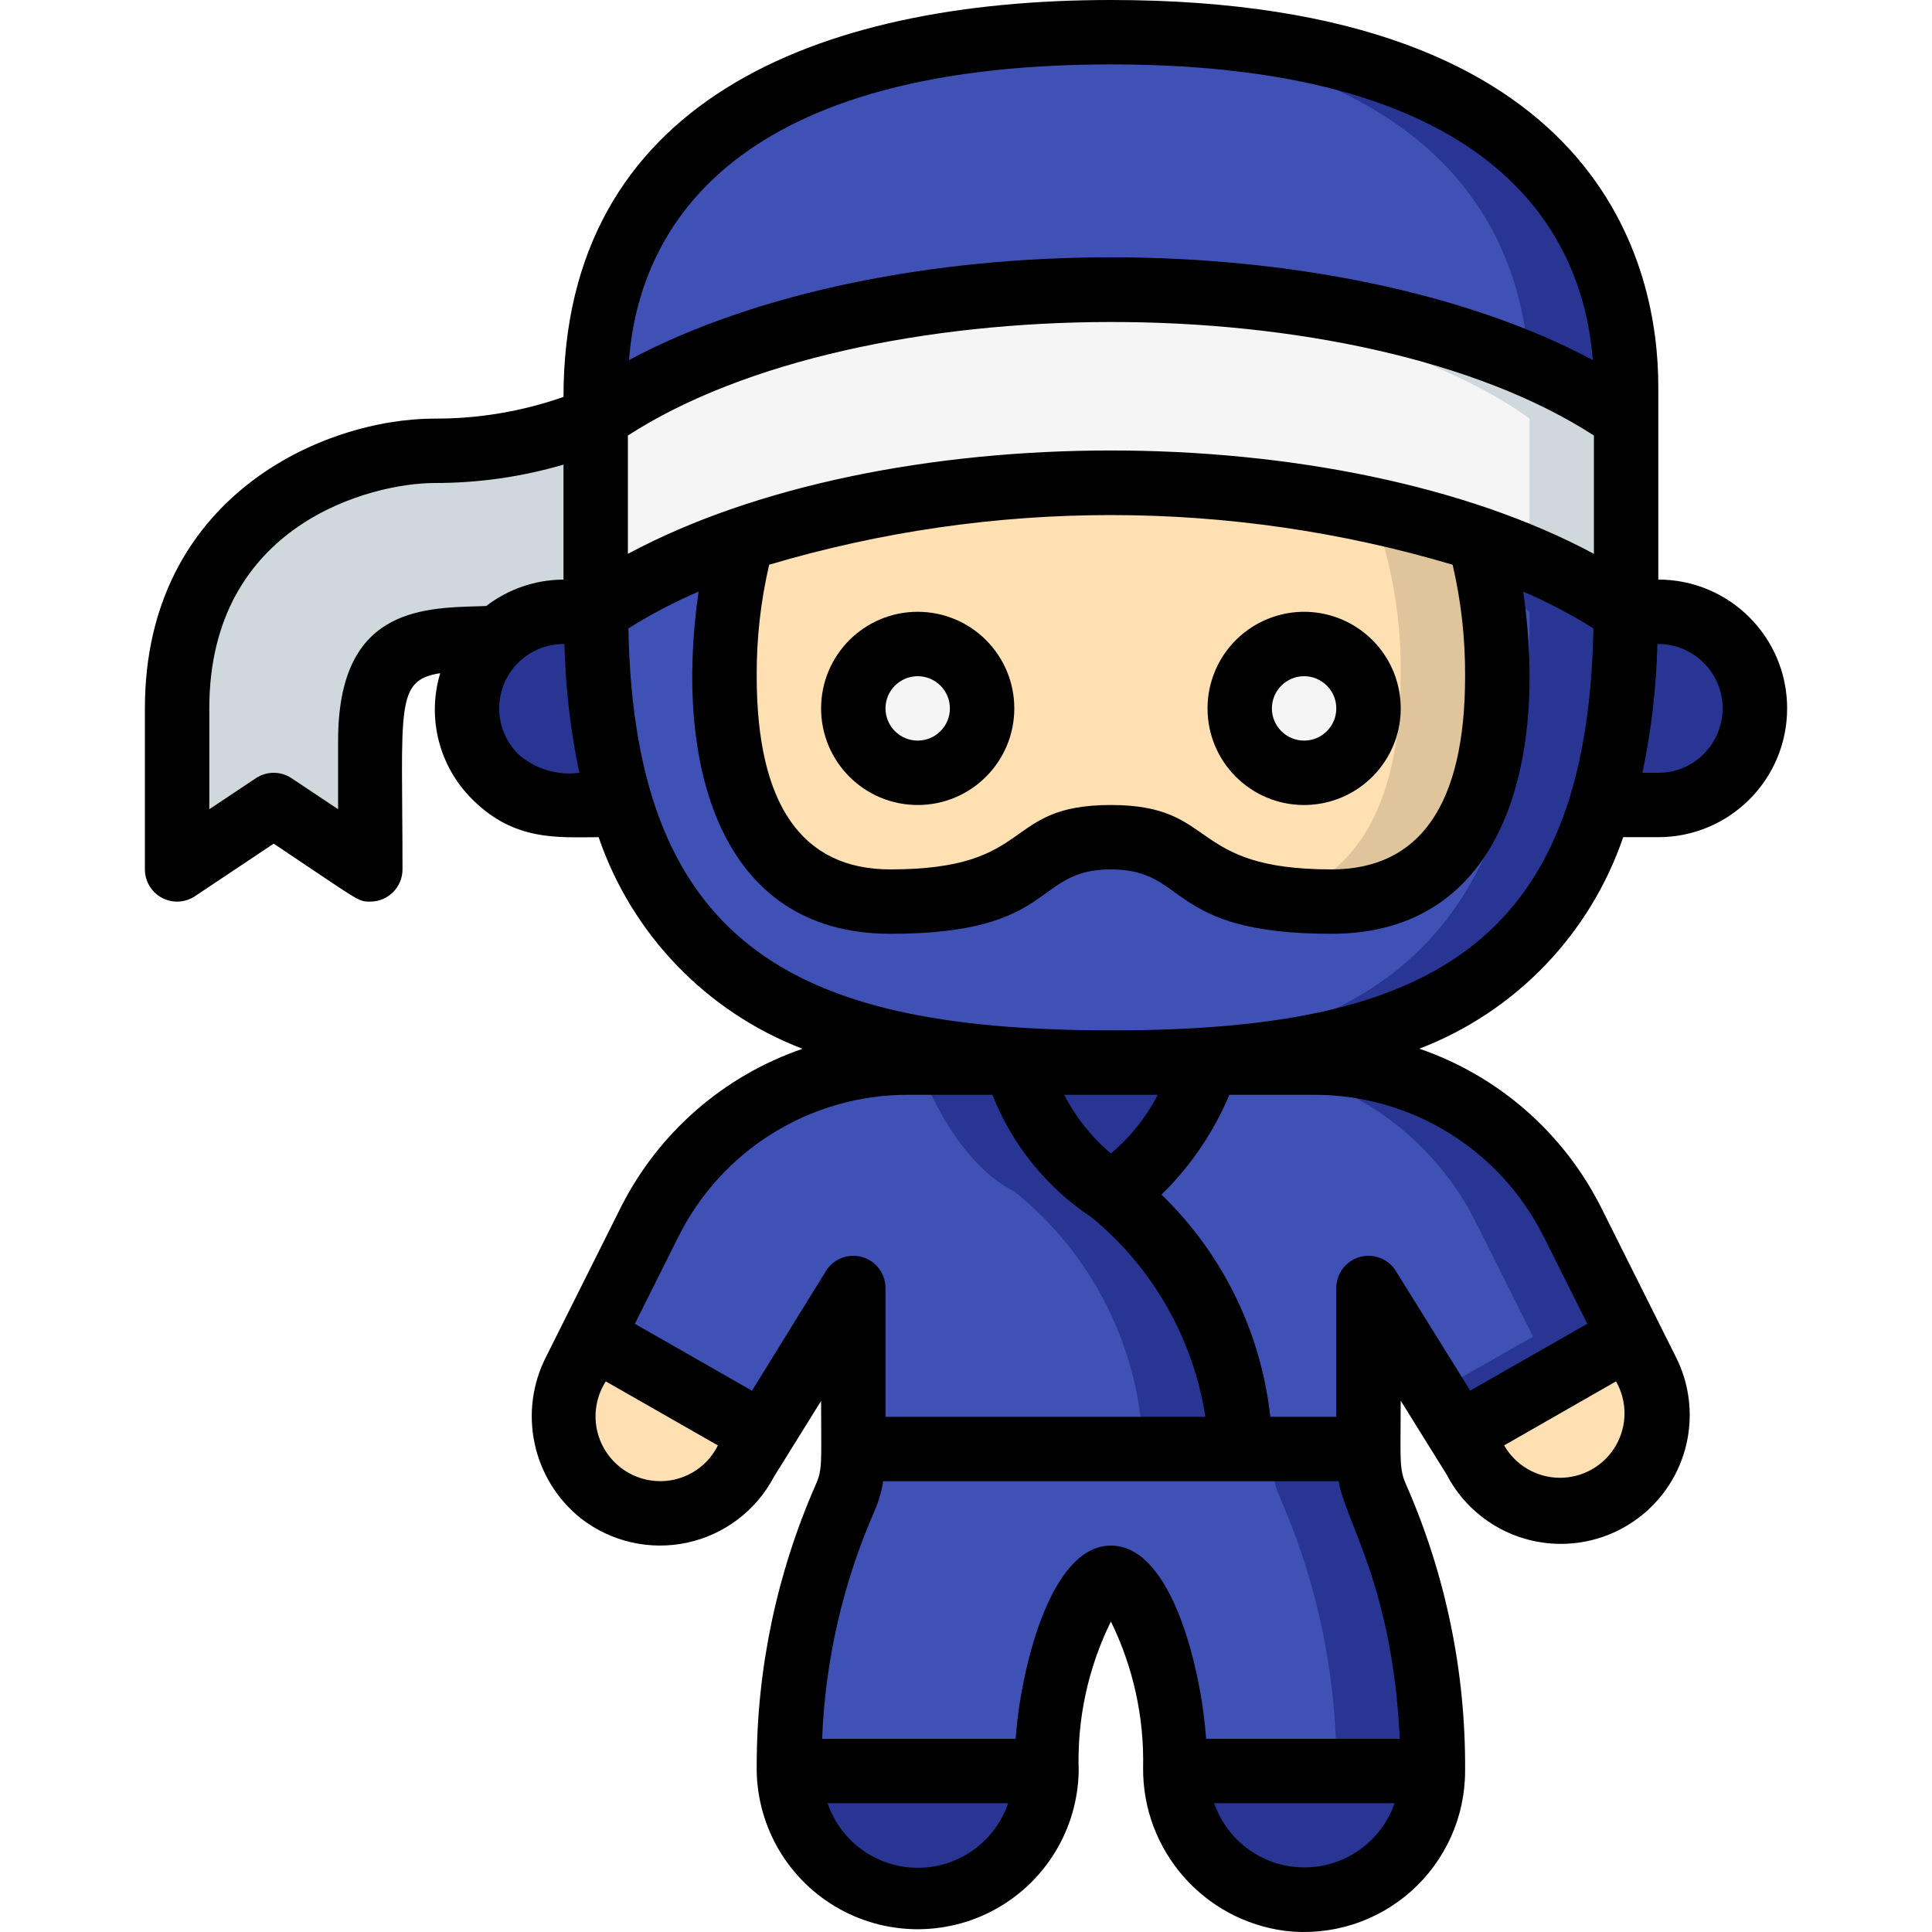
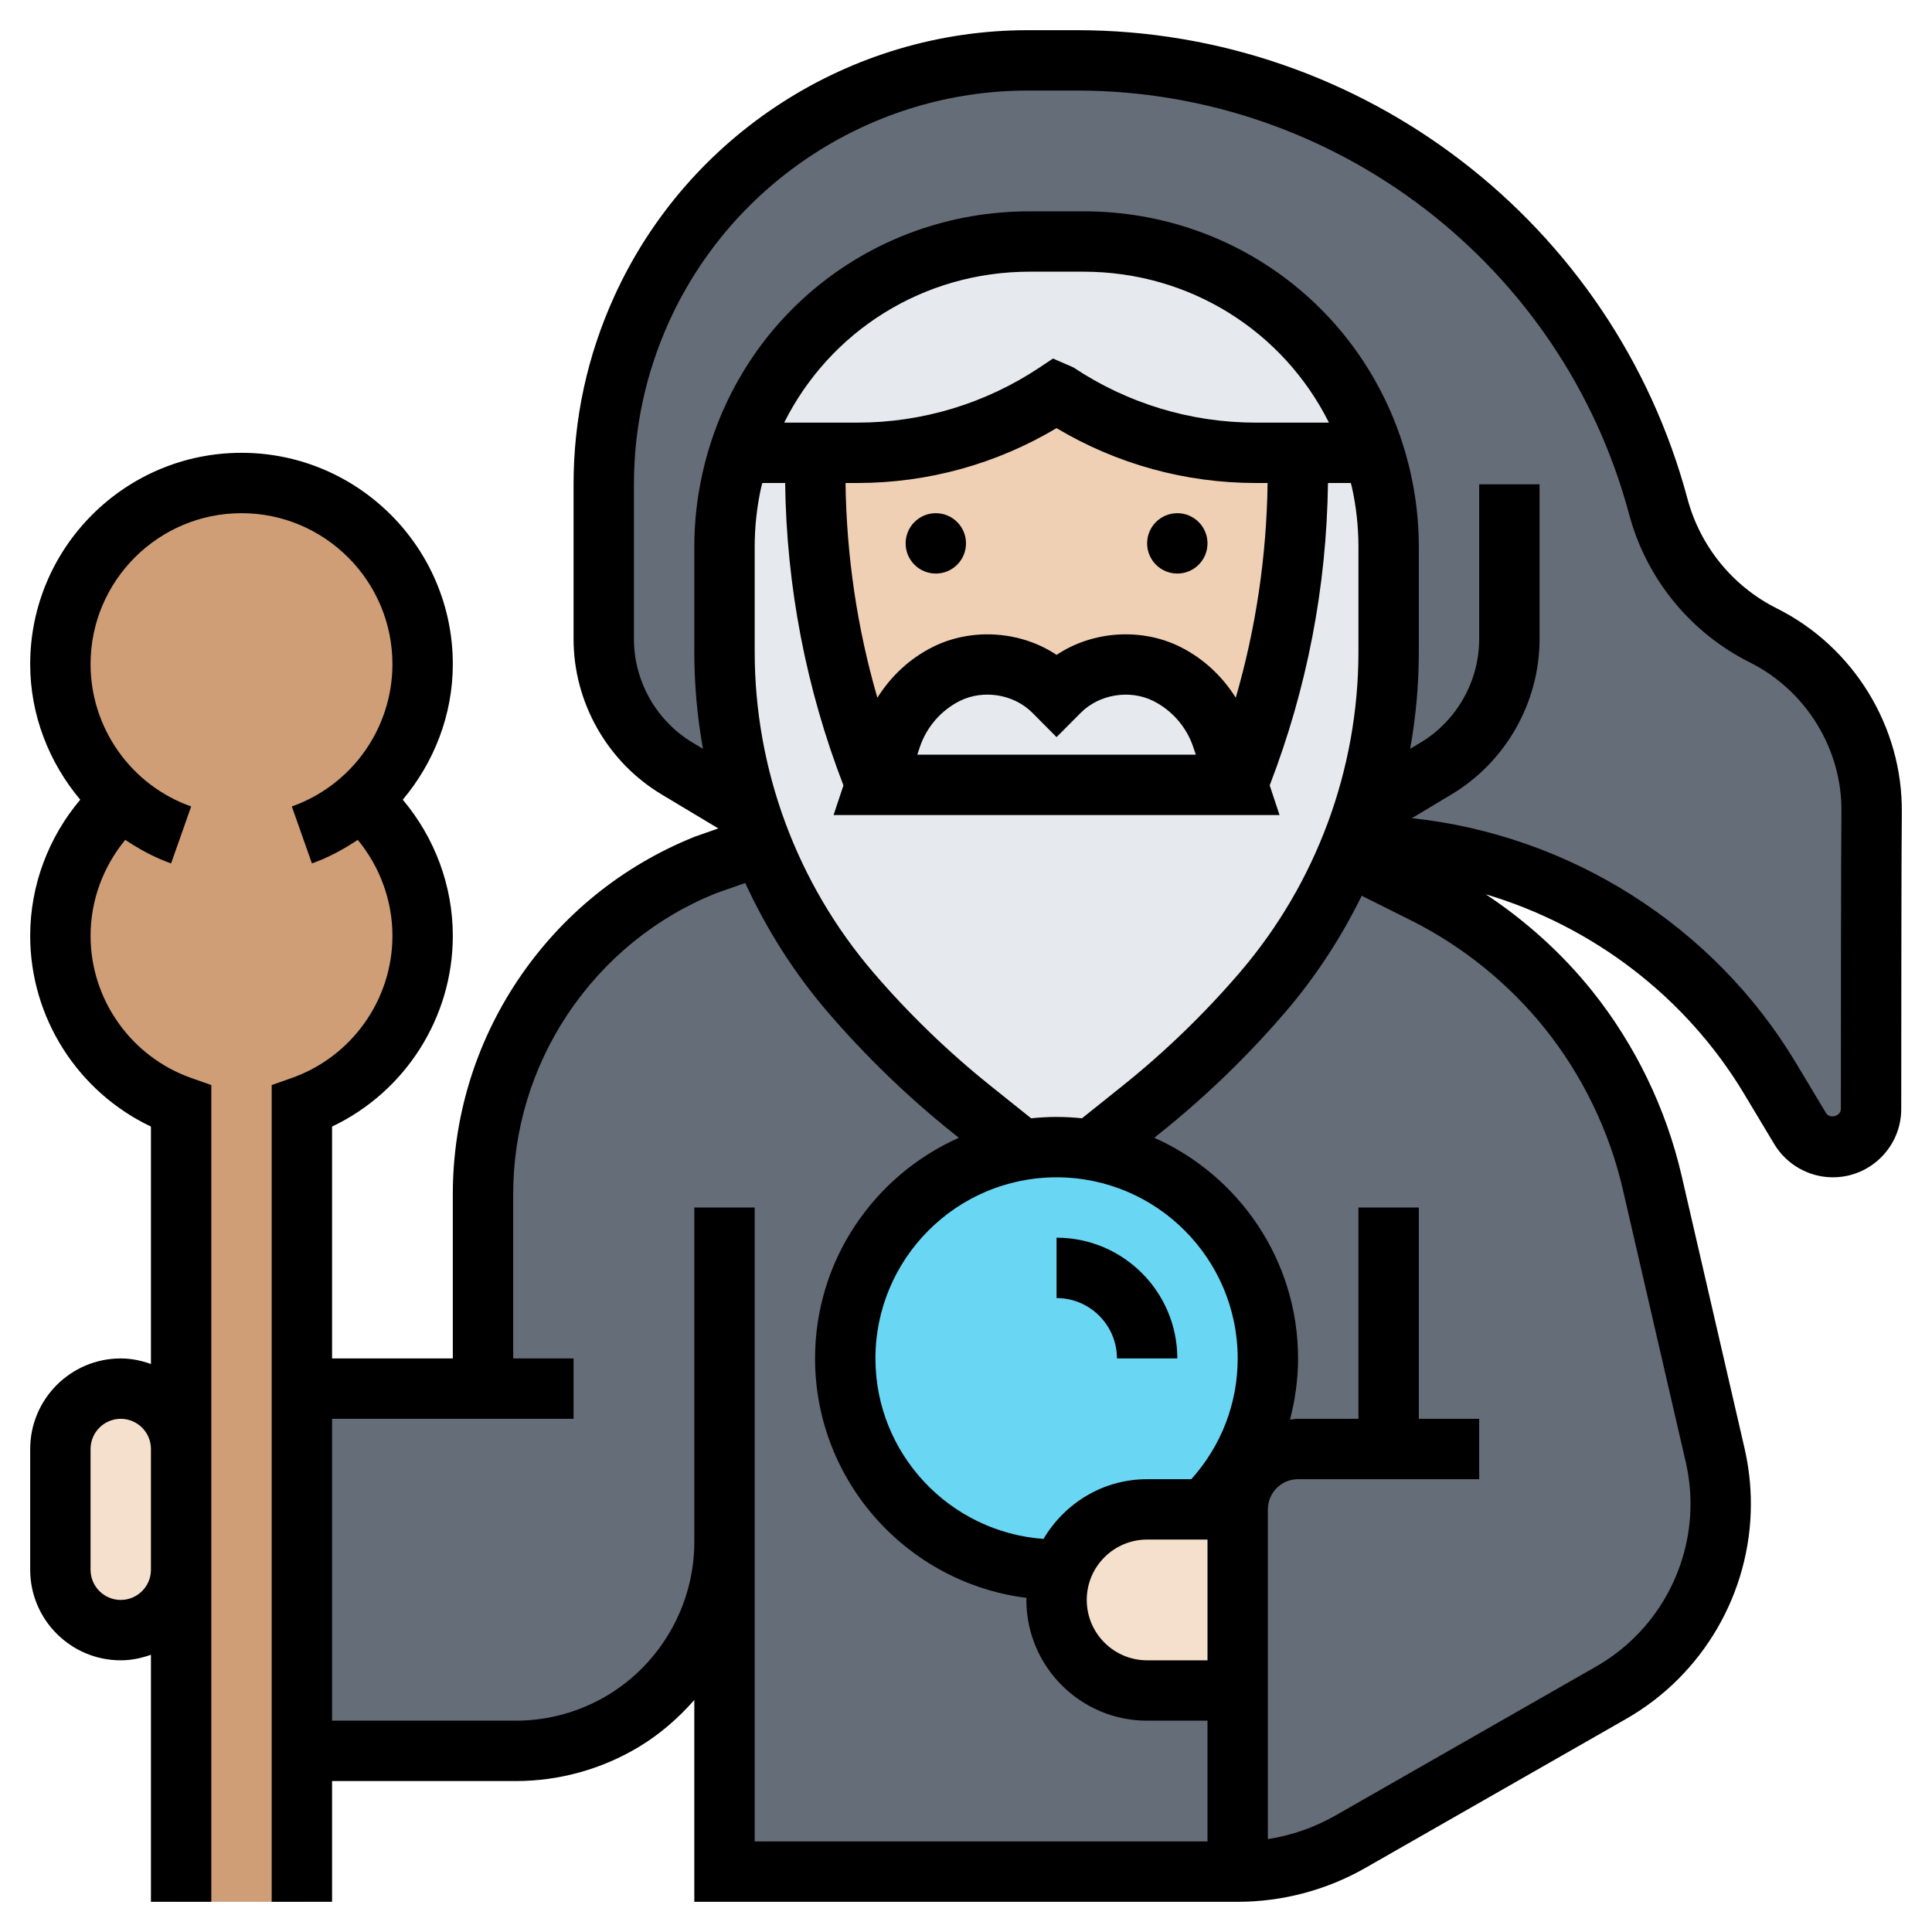
- <svg xmlns="http://www.w3.org/2000/svg" height="512" viewBox="0 0 51 60" width="512">
-   <g id="Page-1" fill="none" fill-rule="evenodd">
-     <g id="044---Ninja-Costume" fill-rule="nonzero">
-       <path id="Shape" d="m46 19c.042 2.028-.224 4.052-.79 6-2.08 6.79-8.1 8-15.21 8s-13.13-1.21-15.21-8c-.566-1.948-.832-3.972-.79-6 0 0 5-4 16-4s16 4 16 4z" fill="#3f51b5" />
-       <path id="Shape" d="m30 15c-.518 0-1.009.017-1.5.034 9.946.342 14.5 3.966 14.5 3.966.042 2.028-.224 4.052-.79 6-1.932 6.306-7.264 7.8-13.71 7.978.494.014.993.022 1.5.022 7.11 0 13.13-1.21 15.21-8 .566-1.948.832-3.972.79-6 0 0-5-4-16-4z" fill="#283593" />
-       <path id="Shape" d="m22 45v-5l-2.82 4.53-5.29-3.02 1.77-3.54c1.524-3.049 4.641-4.974 8.05-4.97h3.29s1 3 3 4c2.437 1.955 3.899 4.877 4 8z" fill="#3f51b5" />
-       <path id="Shape" d="m30 37c-2-1-3-4-3-4h-3s1 3 3 4c2.437 1.955 3.899 4.877 4 8h3c-.101-3.123-1.563-6.045-4-8z" fill="#283593" />
-       <path id="Shape" d="m19.18 44.53-.5.81c-.401.806-1.143 1.389-2.021 1.589s-1.799-.006-2.509-.559c-1.13-.925-1.456-2.516-.78-3.81l.52-1.05z" fill="#ffe0b2" />
-       <path id="Shape" d="m46.11 41.51-5.29 3.02-2.82-4.53v5h-4c-.101-3.123-1.563-6.045-4-8 2-1 3-4 3-4h3.29c3.409-.004 6.526 1.921 8.05 4.97z" fill="#3f51b5" />
-       <path id="Shape" d="m44.34 37.97c-1.524-3.049-4.641-4.974-8.05-4.97l-3-0c3.409-.004 6.526 1.921 8.05 4.97l1.77 3.54-3.077 1.756.787 1.264 5.29-3.02z" fill="#283593" />
-       <path id="Shape" d="m40 55c-8.583 0-8 .05-8-.1.083-1.9-.389-3.784-1.36-5.42-.43-.64-.87-.64-1.28 0-.981 1.668-1.454 3.587-1.36 5.52h-8c-.022-2.919.575-5.809 1.75-8.48.201-.48.287-1.001.25-1.52h16c-.038.516.048 1.034.25 1.51 1.176 2.675 1.772 5.568 1.75 8.49z" fill="#3f51b5" />
-       <g fill="#283593">
-         <path id="Shape" d="m38.25 46.51c-.169-.377-.254-.787-.25-1.2v-.31h-3v.31c-.004.413.081.823.25 1.2 1.176 2.675 1.772 5.568 1.75 8.49h3c.022-2.922-.574-5.815-1.75-8.49z" />
-         <path id="Shape" d="m28 55c-.001 1.208-.547 2.352-1.487 3.113-.939.761-2.171 1.057-3.353.807-1.831-.423-3.135-2.041-3.16-3.92z" />
-         <path id="Shape" d="m40 55c-.001 1.142-.49 2.23-1.344 2.988s-1.992 1.116-3.126.982c-1.992-.273-3.487-1.959-3.52-3.97z" />
+ <svg xmlns="http://www.w3.org/2000/svg" id="_x33_0" enable-background="new 0 0 64 64" height="512" viewBox="0 0 64 64" width="512">
+   <g>
+     <g>
+       <g>
+         <path d="m11.96 26.5c1.25-1.1 2.04-2.71 2.04-4.5 0-3.31-2.69-6-6-6s-6 2.69-6 6c0 1.79.79 3.4 2.04 4.5-1.24 1.1-2.04 2.7-2.04 4.5 0 2.61 1.67 4.84 4 5.65v11.35 4 11h4v-5-12-9.35c2.33-.81 4-3.04 4-5.65 0-1.8-.8-3.4-2.04-4.5z" fill="#cf9e76" />
      </g>
-       <path id="Shape" d="m45.85 46.36c-.709.554-1.629.761-2.507.563-.878-.198-1.62-.779-2.023-1.583l-.5-.81 5.29-3.02.52 1.05c.677 1.291.351 2.88-.78 3.8z" fill="#ffe0b2" />
-       <path id="Shape" d="m50 22c0 1.657-1.343 3-3 3h-1.79c.566-1.948.832-3.972.79-6h1c1.657 0 3 1.343 3 3z" fill="#283593" />
-       <path id="Shape" d="m14.79 25h-1.79c-1.657 0-3-1.343-3-3s1.343-3 3-3h1c-.042 2.028.224 4.052.79 6z" fill="#283593" />
-       <path id="Shape" d="m46 13v6c-1.4-.985-2.945-1.744-4.58-2.25-7.434-2.34-15.406-2.34-22.84 0-1.635.506-3.18 1.265-4.58 2.25v-6s5-4 16-4 16 4 16 4z" fill="#f5f5f5" />
-       <path id="Shape" d="m30 9c-.518 0-1.009.017-1.5.034 9.946.342 14.5 3.966 14.5 3.966v4.362c1.062.425 2.069.975 3 1.638v-6s-5-4-16-4z" fill="#cfd8dc" />
-       <path id="Shape" d="m46 12v1s-5-4-16-4-16 4-16 4v-1c0-4 2-11 16-11s16 7 16 11z" fill="#3f51b5" />
-       <path id="Shape" d="m30 1c-.518 0-1.014.012-1.5.031 11.953.459 14.265 6.412 14.481 10.316 1.07.427 2.083.982 3.019 1.653v-1c0-4-2-11-16-11z" fill="#283593" />
-       <path id="Shape" d="m42 21c0 2.95-.79 7-5.15 7-4.89 0-3.91-2-6.85-2s-1.96 2-6.85 2c-4.36 0-5.15-4.05-5.15-7-.022-1.438.174-2.871.58-4.25 3.682-1.219 7.542-1.81 11.42-1.75 3.878-.06 7.738.531 11.42 1.75.406 1.379.602 2.812.58 4.25z" fill="#ffe0b2" />
-       <path id="Shape" d="m41.42 16.75c-3.682-1.219-7.542-1.81-11.42-1.75-.516 0-1.01.014-1.5.031 3.374.072 6.718.652 9.92 1.719.406 1.379.602 2.812.58 4.25 0 2.658-.651 6.2-3.967 6.876.602.087 1.209.129 1.817.124 4.36 0 5.15-4.05 5.15-7 .022-1.438-.174-2.871-.58-4.25z" fill="#dfc49c" />
-       <circle id="Oval" cx="24" cy="22" fill="#f5f5f5" r="2" />
-       <circle id="Oval" cx="36" cy="22" fill="#f5f5f5" r="2" />
-       <path id="Shape" d="m14 13v6h-1c-.762-.002-1.496.287-2.05.81-2.12.09-3.95-.19-3.95 3.19v4l-3-2-3 2v-5c0-6 5-8 8-8 1.719.025 3.423-.316 5-1z" fill="#cfd8dc" />
-       <path id="Shape" d="m33 33s-1 3-3 4c-2-1-3-4-3-4z" fill="#283593" />
-       <path id="Shape" d="m47 18v-6c0-3.608-1.657-12-17-12-9.2 0-17 3.191-17 12.326-1.285.451-2.638.679-4 .674-3.479 0-9 2.443-9 9v5c-0.0.369.203.708.528.882.325.174.72.155 1.027-.05l2.445-1.632c2.7 1.8 2.6 1.8 3 1.8.552 0 1-.448 1-1 0-5.05-.244-5.876 1.171-6.093-.419 1.391-.034 2.899 1 3.92 1.309 1.308 2.665 1.173 3.92 1.173 1.033 3.02 3.352 5.427 6.332 6.571-2.463.846-4.495 2.625-5.658 4.955l-2.292 4.583c-.897 1.723-.447 3.84 1.072 5.05.934.724 2.14.999 3.295.75 1.155-.249 2.141-.996 2.693-2.041l1.467-2.362c0 1.873.053 2.116-.166 2.6-1.208 2.749-1.833 5.718-1.834 8.721-.031 1.786.894 3.453 2.425 4.373 1.532.92 3.438.953 5 .086 1.562-.866 2.544-2.501 2.575-4.287-.054-1.606.29-3.2 1-4.641.693 1.414 1.036 2.973 1 4.547-.017 2.562 1.879 4.734 4.42 5.061 1.418.166 2.838-.283 3.904-1.232 1.066-.949 1.676-2.308 1.676-3.735.023-3.063-.602-6.096-1.835-8.9-.222-.491-.165-.793-.165-2.6l1.422 2.286c.657 1.269 1.941 2.091 3.369 2.157 1.428.066 2.782-.635 3.553-1.839.771-1.204.841-2.727.184-3.996l-2.292-4.584c-1.163-2.33-3.195-4.109-5.657-4.955 2.98-1.142 5.299-3.549 6.331-6.569h1.091c2.209 0 4-1.791 4-4s-1.791-4-4-4zm-6 3c0 3.981-1.4 6-4.15 6-4.514 0-3.478-2-6.85-2-3.419 0-2.3 2-6.85 2-2.75 0-4.15-2.019-4.15-6-.007-1.165.123-2.327.387-3.462 6.926-2.056 14.3-2.056 21.226 0 .264 1.135.394 2.297.387 3.462zm-26-3.8v-3.675c7.226-4.673 22.694-4.727 30 0v3.675c-7.963-4.276-22.022-4.284-30 0zm15-15.2c12.14 0 14.672 5.42 14.967 9.183-7.947-4.245-21.946-4.267-29.934 0 .295-3.763 2.827-9.183 14.967-9.183zm-24 21v2.132l-1.445-.964c-.336-.224-.774-.224-1.11 0l-1.445.964v-3.132c0-5.742 5.053-7 7-7 1.354.002 2.701-.19 4-.571v3.571c-.868.003-1.711.291-2.4.82l-.236.008c-1.842.051-4.364.12-4.364 4.172zm5.587.413c-.575-.576-.744-1.442-.427-2.192.317-.749 1.056-1.232 1.869-1.221.031 1.345.186 2.684.463 4-.69.092-1.386-.122-1.905-.587zm19.867 10.587c-.359.698-.853 1.317-1.454 1.822-.599-.506-1.092-1.125-1.451-1.822zm-15 11.949c-.797.181-1.624-.137-2.094-.806-.47-.669-.488-1.555-.047-2.243l3.479 1.987v.006c-.266.535-.759.923-1.342 1.055zm2.4-2.759-3.638-2.078 1.345-2.69c1.346-2.715 4.117-4.429 7.147-4.422h2.613c.612 1.559 1.691 2.89 3.088 3.813 1.894 1.56 3.149 3.762 3.525 6.187h-9.934v-4c0-.447-.296-.84-.726-.962s-.889.055-1.124.435zm2.346 12.81h5.61c-.41 1.2-1.537 2.006-2.805 2.006s-2.395-.806-2.805-2.006zm8.8-8c-1.94 0-2.828 4.045-2.958 6h-6.01c.095-2.438.646-4.837 1.626-7.072.129-.297.22-.609.271-.928h14.142c.223 1.29 1.678 3.264 1.9 8h-6.014c-.13-1.95-1.001-6-2.957-6zm3.21 8h5.6c-.414 1.194-1.538 1.994-2.801 1.994s-2.388-.8-2.801-1.994zm9.005-11.114 3.472-1.986c.355.621.351 1.384-.009 2.001s-1.023.996-1.738.993c-.715-.003-1.374-.387-1.729-1.008zm1.234-6.465 1.346 2.69-3.636 2.076-2.309-3.714c-.235-.38-.694-.557-1.124-.435s-.726.515-.726.962v4h-2.05c-.286-2.624-1.481-5.065-3.379-6.9.902-.882 1.619-1.936 2.108-3.1h2.613c3.033-.011 5.807 1.704 7.154 4.421zm-13.365-6.421c-9.5 0-14.881-2.321-15.069-12.484.696-.436 1.425-.818 2.18-1.142-.765 5.299.599 10.626 5.955 10.626 5.2 0 4.411-2 6.85-2s1.67 2 6.85 2c5.355 0 6.72-5.325 5.955-10.627.755.324 1.484.706 2.18 1.142-.185 10.002-5.336 12.471-14.901 12.485zm18.329-8.586c-.374.376-.883.588-1.413.586l-.493 0c.278-1.316.433-2.655.464-4.0.813-.011 1.552.472 1.869 1.221.317.749.148 1.616-.427 2.192z" fill="#000" />
-       <path id="Shape" d="m24 19c-1.657 0-3 1.343-3 3s1.343 3 3 3 3-1.343 3-3-1.343-3-3-3zm0 4c-.552 0-1-.448-1-1s.448-1 1-1 1 .448 1 1-.448 1-1 1z" fill="#000" />
-       <path id="Shape" d="m36 25c1.213 0 2.307-.731 2.772-1.852s.208-2.411-.65-3.269c-.858-.858-2.148-1.115-3.269-.65s-1.852 1.558-1.852 2.772c0 1.657 1.343 3 3 3zm0-4c.552 0 1 .448 1 1s-.448 1-1 1-1-.448-1-1 .448-1 1-1z" fill="#000" />
+       <g fill="#656d78">
+         <path d="m58.41 21.05c-1.71-.86-2.98-2.41-3.48-4.26-2.33-8.72-10.23-14.79-19.25-14.79h-1.64c-2.75 0-5.38.8-7.6 2.24-2.22 1.43-4.04 3.48-5.18 5.99-.83 1.83-1.26 3.81-1.26 5.81v5.13c0 1.76.92 3.38 2.43 4.29l2.4 1.44h.01c-.55-1.7-.84-3.49-.84-5.31v-3.48c0-.74.08-1.47.24-2.19.07-.31.15-.62.25-.92h.01c1.33-4.14 5.19-7 9.61-7h1.78c4.42 0 8.28 2.86 9.61 7h.01c.1.3.18.61.25.92.16.72.24 1.45.24 2.19v3.48c0 2.19-.41 4.33-1.21 6.33l.21.08c5.58 0 10.76 2.93 13.63 7.72l1 1.67c.23.38.64.61 1.09.61.69 0 1.26-.56 1.26-1.26 0-2.65 0-8.64.02-9.83 0-.03 0-.05 0-.08 0-2.44-1.38-4.68-3.59-5.78z" />
+         <path d="m54.73 39.18c-.48-2.09-1.43-4.05-2.77-5.73-1.29-1.61-2.92-2.93-4.77-3.86l-2.55-1.27c-.69 1.65-1.63 3.18-2.81 4.55-1.22 1.42-2.56 2.72-4.03 3.89l-1.67 1.34c3.33.53 5.87 3.42 5.87 6.9 0 1.96-.8 3.73-2.1 5h1.1v6h-3c-.83 0-1.58-.34-2.12-.88s-.88-1.29-.88-2.12c0-.35.06-.69.18-1h-.01c-.06 0-.11 0-.17 0-3.87 0-7-3.13-7-7 0-3.48 2.54-6.37 5.87-6.9l-1.67-1.34c-1.47-1.17-2.81-2.47-4.03-3.89-1.25-1.46-2.24-3.1-2.93-4.87h-.01l-1.84.64c-2.21.89-4.1 2.42-5.42 4.4-1.28 1.93-1.97 4.2-1.97 6.52v6.44h-6v12h7.08c1.26 0 2.49-.34 3.56-.99 1.04-.63 1.88-1.5 2.46-2.52.58-1.03.9-2.19.9-3.41v10.92h17c1.31 0 2.6-.34 3.74-.99l8.63-4.94c1.13-.64 2.03-1.56 2.66-2.64s.97-2.32.97-3.61c0-.54-.06-1.09-.18-1.62z" />
+       </g>
+       <g>
+         <path d="m41 50v6h-3c-.83 0-1.58-.34-2.12-.88s-.88-1.29-.88-2.12c0-.35.06-.69.18-1 .4-1.17 1.51-2 2.82-2h1.9z" fill="#f5e0cd" />
+       </g>
+       <g>
+         <path d="m6 48v4c0 1.1-.9 2-2 2-.55 0-1.05-.22-1.41-.59-.37-.36-.59-.86-.59-1.41v-4c0-1.1.9-2 2-2 .55 0 1.05.22 1.41.59.37.36.59.86.59 1.41z" fill="#f5e0cd" />
+       </g>
+       <g>
+         <path d="m36.13 38.1c3.33.53 5.87 3.42 5.87 6.9 0 1.96-.8 3.73-2.1 5h-1.9c-1.31 0-2.42.83-2.82 2h-.01c-.06 0-.11 0-.17 0-3.87 0-7-3.13-7-7 0-3.48 2.54-6.37 5.87-6.9.36-.07.74-.1 1.13-.1s.77.03 1.13.1z" fill="#69d6f4" />
+       </g>
+       <g>
+         <path d="m35.89 8c4.42 0 8.28 2.86 9.61 7h-2.5-1.4c-2.35 0-4.64-.7-6.6-2-1.95 1.3-4.25 2-6.6 2h-1.4-2.5c1.33-4.14 5.19-7 9.61-7z" fill="#e6e9ed" />
+       </g>
+       <g>
+         <path d="m45.76 15.92c.16.72.24 1.45.24 2.19v3.48c0 2.19-.41 4.33-1.21 6.33-.04.14-.1.27-.15.4-.69 1.65-1.63 3.18-2.81 4.55-1.22 1.42-2.56 2.72-4.03 3.89l-1.67 1.34c-.36-.07-.74-.1-1.13-.1s-.77.03-1.13.1l-1.67-1.34c-1.47-1.17-2.81-2.47-4.03-3.89-1.25-1.46-2.24-3.1-2.93-4.87-.15-.36-.29-.72-.4-1.1-.55-1.7-.84-3.49-.84-5.31v-3.48c0-.74.08-1.47.24-2.19.07-.31.15-.62.25-.92h.01 2.5v.61c0 3.56.68 7.09 2 10.39h12c1.32-3.3 2-6.83 2-10.39v-.61h2.5.01c.1.3.18.61.25.92z" fill="#e6e9ed" />
+       </g>
+       <g>
+         <path d="m35 23 .1-.1c.58-.58 1.36-.9 2.17-.9.48 0 .95.11 1.38.32.86.44 1.52 1.2 1.83 2.11l.52 1.57h-12l.52-1.57c.31-.91.97-1.67 1.83-2.11.43-.21.9-.32 1.38-.32.81 0 1.59.32 2.17.9z" fill="#e6e9ed" />
+       </g>
+       <g>
+         <path d="m43 15.61c0 3.56-.68 7.09-2 10.39l-.52-1.57c-.31-.91-.97-1.67-1.83-2.11-.43-.21-.9-.32-1.38-.32-.81 0-1.59.32-2.17.9l-.1.1-.1-.1c-.58-.58-1.36-.9-2.17-.9-.48 0-.95.11-1.38.32-.86.44-1.52 1.2-1.83 2.11l-.52 1.57c-1.32-3.3-2-6.83-2-10.39v-.61h1.4c2.35 0 4.65-.7 6.6-2 1.96 1.3 4.25 2 6.6 2h1.4z" fill="#f0d0b4" />
+       </g>
+     </g>
+     <g>
+       <circle cx="31" cy="18" r="1" />
+       <circle cx="39" cy="18" r="1" />
+       <path d="m58.86 20.154c-1.459-.73-2.537-2.052-2.959-3.628-2.445-9.141-10.762-15.526-20.225-15.526h-1.634c-5.884 0-11.259 3.461-13.693 8.817-.895 1.968-1.349 4.062-1.349 6.225v5.127c0 2.096 1.116 4.067 2.913 5.145l1.881 1.129-.775.272c-2.406.964-4.438 2.613-5.876 4.769-1.402 2.102-2.143 4.55-2.143 7.076v5.44h-4v-7.681c2.419-1.148 4-3.604 4-6.319 0-1.659-.6-3.254-1.658-4.509 1.036-1.235 1.658-2.807 1.658-4.491 0-3.859-3.14-7-7-7s-7 3.141-7 7c0 1.684.622 3.256 1.658 4.491-1.059 1.255-1.658 2.849-1.658 4.509 0 2.715 1.581 5.171 4 6.319v7.865c-.314-.112-.648-.184-1-.184-1.654 0-3 1.346-3 3v4c0 1.654 1.346 3 3 3 .352 0 .686-.072 1-.184v8.184h2v-27.056l-.667-.235c-1.993-.706-3.333-2.599-3.333-4.709 0-1.166.415-2.287 1.149-3.178.47.312.97.586 1.518.78l.666-1.887c-1.994-.704-3.333-2.599-3.333-4.715 0-2.757 2.243-5 5-5s5 2.243 5 5c0 2.116-1.339 4.011-3.333 4.715l.666 1.887c.548-.194 1.048-.468 1.518-.78.734.891 1.149 2.012 1.149 3.178 0 2.11-1.34 4.003-3.333 4.709l-.667.235v27.056h2v-4h6.084c1.435 0 2.843-.39 4.073-1.128.702-.421 1.313-.956 1.843-1.557v6.685h17 1c1.483 0 2.946-.389 4.232-1.124l8.635-4.935c2.55-1.456 4.133-4.185 4.133-7.121 0-.62-.071-1.24-.21-1.844l-2.083-9.024c-.513-2.225-1.538-4.342-2.963-6.123-.994-1.241-2.196-2.324-3.527-3.205 3.529 1.051 6.623 3.385 8.557 6.608l1.001 1.668c.406.678 1.15 1.1 1.941 1.1 1.248 0 2.264-1.014 2.265-2.26.001-2.643.004-8.631.019-9.815.035-2.838-1.59-5.497-4.14-6.771zm-53.86 31.846c0 .552-.449 1-1 1s-1-.448-1-1v-4c0-.552.449-1 1-1s1 .448 1 1zm35-1v4h-2c-1.103 0-2-.897-2-2s.897-2 2-2zm-.536-2h-1.464c-1.465 0-2.735.8-3.432 1.978-3.107-.223-5.568-2.815-5.568-5.978 0-3.309 2.691-6 6-6s6 2.691 6 6c0 1.495-.547 2.898-1.536 4zm-3.622-11.955c-.277-.029-.558-.045-.842-.045s-.565.016-.842.045l-1.338-1.071c-1.406-1.125-2.715-2.39-3.89-3.76-2.534-2.957-3.93-6.729-3.93-10.623v-3.482c0-.664.073-1.328.217-1.975.01-.046.025-.089.036-.134h.756c.045 3.441.694 6.808 1.931 10.018l-.327.982h14.774l-.327-.983c1.237-3.21 1.886-6.577 1.931-10.017h.756c.011.045.026.088.036.134.144.648.217 1.312.217 1.976v3.482c0 3.893-1.396 7.666-3.93 10.622-1.175 1.37-2.484 2.635-3.89 3.76zm5.094-13.933c-.447-.711-1.069-1.298-1.84-1.684-1.289-.641-2.907-.529-4.095.266-1.186-.792-2.804-.909-4.097-.265-.771.386-1.392.973-1.84 1.684-.67-2.31-1.021-4.692-1.055-7.113h.39c2.334 0 4.602-.627 6.6-1.817 1.998 1.19 4.266 1.817 6.602 1.817h.39c-.034 2.421-.385 4.803-1.055 7.112zm-1.323 1.888h-9.226l.084-.252c.22-.661.704-1.218 1.325-1.529.78-.388 1.787-.222 2.396.386l.808.813.806-.81c.613-.613 1.621-.774 2.396-.389.623.311 1.107.869 1.327 1.53zm1.988-11c-2.157 0-4.247-.633-6.043-1.829l-.676-.294-.438.292c-1.797 1.198-3.888 1.831-6.045 1.831h-2.422c1.514-3.026 4.605-5 8.133-5h1.78c3.528 0 6.619 1.974 8.133 5zm-16.601 47v-21h-2v11.085c0 2.065-1.101 4.009-2.872 5.072-.92.552-1.972.843-3.044.843h-6.084v-10h8v-2h-2v-5.44c0-2.131.625-4.194 1.807-5.966 1.212-1.818 2.926-3.209 4.914-4.005l.966-.338c.704 1.529 1.613 2.969 2.724 4.265 1.257 1.465 2.656 2.818 4.16 4.021l.192.154c-2.802 1.246-4.763 4.051-4.763 7.309 0 4.074 3.064 7.44 7.007 7.932-.001.023-.007.045-.007.068 0 2.206 1.794 4 4 4h2v4zm26.182-26.921c1.239 1.549 2.13 3.388 2.576 5.322l2.083 9.025c.106.456.159.925.159 1.394 0 2.22-1.197 4.284-3.125 5.385l-8.635 4.935c-.694.396-1.454.661-2.24.783v-10.923c0-.552.449-1 1-1h6v-2h-2v-7h-2v7h-2c-.091 0-.178.019-.267.027.17-.654.267-1.332.267-2.027 0-3.259-1.962-6.064-4.764-7.31l.193-.154c1.504-1.203 2.904-2.555 4.16-4.021 1.008-1.176 1.846-2.471 2.52-3.842l1.632.816c1.71.855 3.245 2.096 4.441 3.59zm9.799 2.66c-.001.237-.368.337-.492.132l-1.001-1.668c-2.73-4.549-7.494-7.541-12.716-8.1l1.314-.789c1.798-1.078 2.914-3.049 2.914-5.145v-5.127h-2v5.127c0 1.397-.744 2.711-1.942 3.43l-.344.206c.189-1.055.286-2.13.286-3.214v-3.482c0-.809-.089-1.62-.265-2.409-1.138-5.123-5.597-8.7-10.845-8.7h-1.78c-5.248 0-9.707 3.577-10.845 8.701-.176.789-.265 1.599-.265 2.409v3.482c0 1.083.097 2.158.286 3.213l-.344-.206c-1.198-.719-1.942-2.033-1.942-3.43v-5.127c0-1.875.394-3.69 1.168-5.396 2.112-4.645 6.772-7.646 11.873-7.646h1.634c8.56 0 16.082 5.775 18.294 14.044.57 2.128 2.027 3.914 3.997 4.899 1.869.935 3.06 2.88 3.034 4.956-.015 1.188-.019 7.19-.019 9.84z" />
+       <path d="m35 41v2c1.103 0 2 .897 2 2h2c0-2.206-1.794-4-4-4z" />
    </g>
  </g>
</svg>
